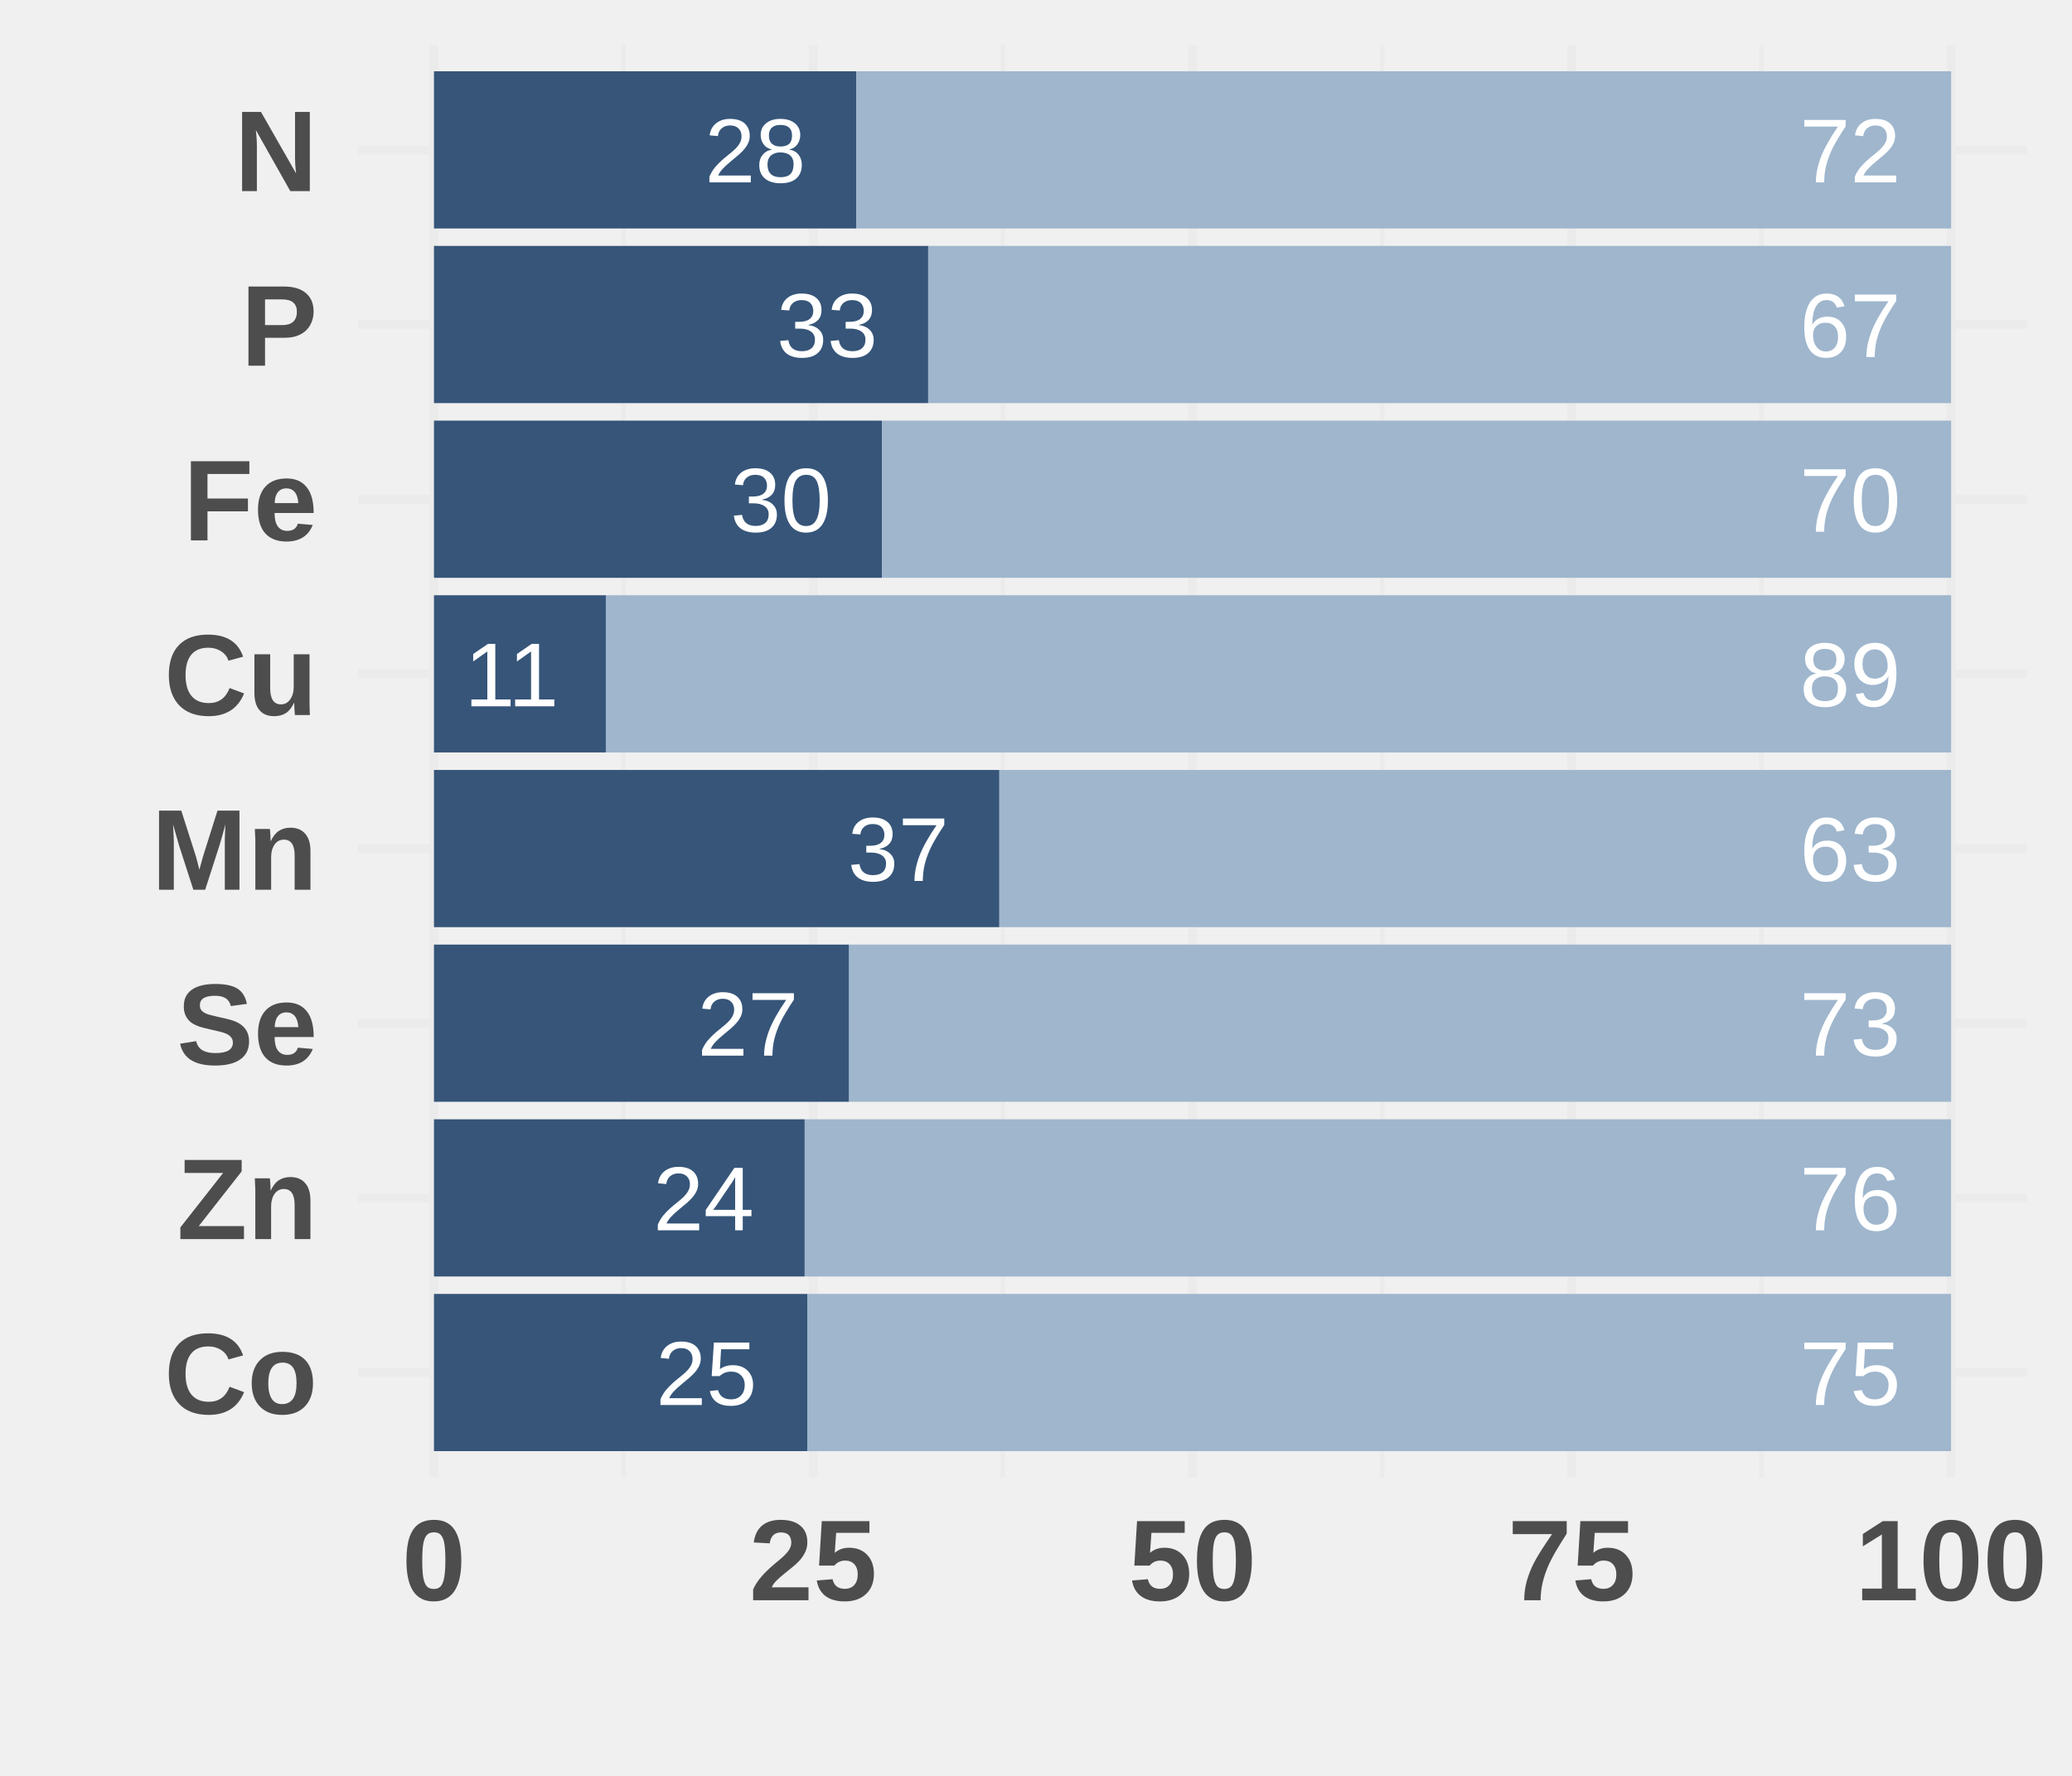
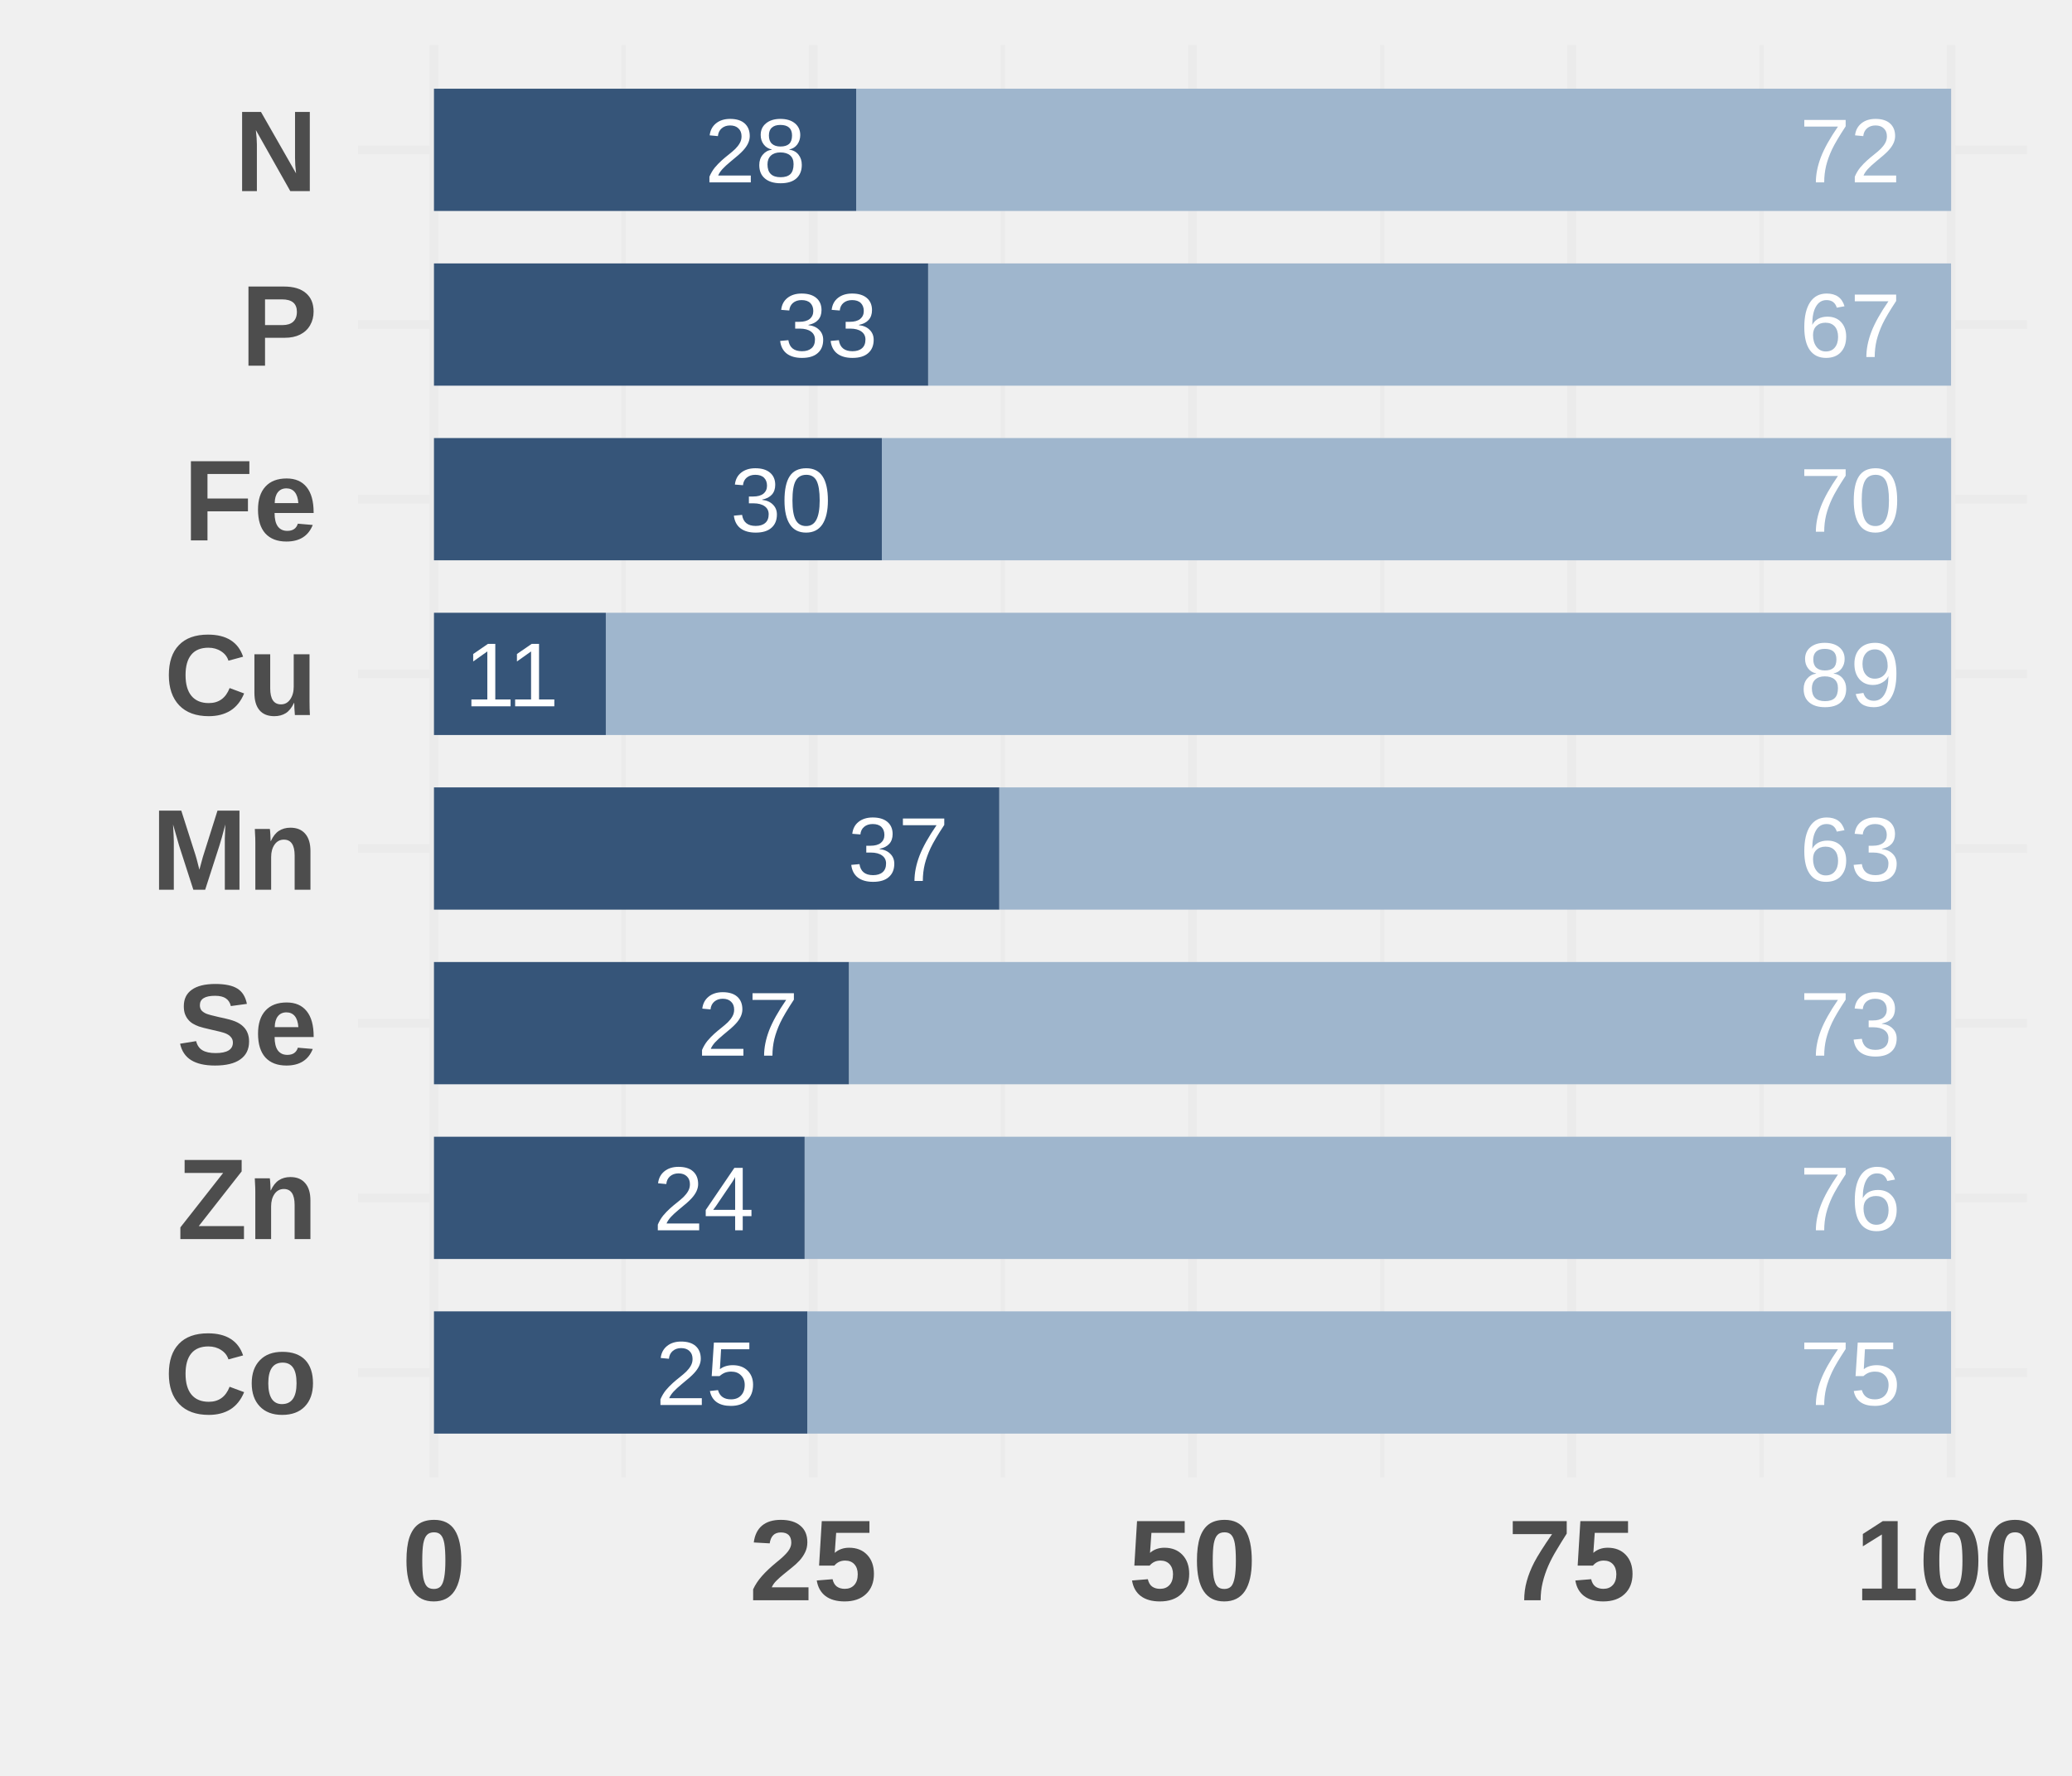
<svg xmlns="http://www.w3.org/2000/svg" class="svglite" width="252.00pt" height="216.00pt" viewBox="0 0 252.00 216.00">
  <defs>
    <style type="text/css">
    .svglite line, .svglite polyline, .svglite polygon, .svglite path, .svglite rect, .svglite circle {
      fill: none;
      stroke: #000000;
      stroke-linecap: round;
      stroke-linejoin: round;
      stroke-miterlimit: 10.00;
    }
    .svglite text {
      white-space: pre;
    }
  </style>
  </defs>
  <rect width="100%" height="100%" style="stroke: none; fill: none;" />
  <defs>
    <clipPath id="cpMC4wMHwyNTIuMDB8MC4wMHwyMTYuMDA=">
      <rect x="0.00" y="0.00" width="252.00" height="216.00" />
    </clipPath>
  </defs>
  <g clip-path="url(#cpMC4wMHwyNTIuMDB8MC4wMHwyMTYuMDA=)">
</g>
  <defs>
    <clipPath id="cpNDMuNTV8MjQ2LjUyfDUuNDh8MTc5LjY5">
      <rect x="43.55" y="5.48" width="202.97" height="174.21" />
    </clipPath>
  </defs>
  <g clip-path="url(#cpNDMuNTV8MjQ2LjUyfDUuNDh8MTc5LjY5)">
    <polyline points="75.84,179.69 75.84,5.48 " style="stroke-width: 0.53; stroke: #EBEBEB; stroke-linecap: butt;" />
    <polyline points="121.97,179.69 121.97,5.48 " style="stroke-width: 0.53; stroke: #EBEBEB; stroke-linecap: butt;" />
    <polyline points="168.10,179.69 168.10,5.48 " style="stroke-width: 0.53; stroke: #EBEBEB; stroke-linecap: butt;" />
    <polyline points="214.23,179.69 214.23,5.48 " style="stroke-width: 0.53; stroke: #EBEBEB; stroke-linecap: butt;" />
    <polyline points="43.55,166.94 246.52,166.94 " style="stroke-width: 1.07; stroke: #EBEBEB; stroke-linecap: butt;" />
    <polyline points="43.55,145.70 246.52,145.70 " style="stroke-width: 1.07; stroke: #EBEBEB; stroke-linecap: butt;" />
    <polyline points="43.55,124.45 246.52,124.45 " style="stroke-width: 1.07; stroke: #EBEBEB; stroke-linecap: butt;" />
    <polyline points="43.55,103.21 246.52,103.21 " style="stroke-width: 1.07; stroke: #EBEBEB; stroke-linecap: butt;" />
    <polyline points="43.55,81.96 246.52,81.96 " style="stroke-width: 1.07; stroke: #EBEBEB; stroke-linecap: butt;" />
    <polyline points="43.55,60.72 246.52,60.72 " style="stroke-width: 1.07; stroke: #EBEBEB; stroke-linecap: butt;" />
    <polyline points="43.55,39.47 246.52,39.47 " style="stroke-width: 1.07; stroke: #EBEBEB; stroke-linecap: butt;" />
    <polyline points="43.55,18.23 246.52,18.23 " style="stroke-width: 1.07; stroke: #EBEBEB; stroke-linecap: butt;" />
    <polyline points="52.78,179.69 52.78,5.48 " style="stroke-width: 1.07; stroke: #EBEBEB; stroke-linecap: butt;" />
    <polyline points="98.90,179.69 98.90,5.48 " style="stroke-width: 1.07; stroke: #EBEBEB; stroke-linecap: butt;" />
    <polyline points="145.03,179.69 145.03,5.48 " style="stroke-width: 1.07; stroke: #EBEBEB; stroke-linecap: butt;" />
    <polyline points="191.16,179.69 191.16,5.48 " style="stroke-width: 1.07; stroke: #EBEBEB; stroke-linecap: butt;" />
    <polyline points="237.29,179.69 237.29,5.48 " style="stroke-width: 1.07; stroke: #EBEBEB; stroke-linecap: butt;" />
-     <rect x="104.13" y="8.67" width="133.17" height="19.12" style="stroke-width: 1.07; stroke: none; stroke-linecap: square; stroke-linejoin: miter; fill: #9FB6CD;" />
-     <rect x="112.87" y="29.91" width="124.42" height="19.12" style="stroke-width: 1.07; stroke: none; stroke-linecap: square; stroke-linejoin: miter; fill: #9FB6CD;" />
-     <rect x="107.25" y="51.16" width="130.05" height="19.12" style="stroke-width: 1.07; stroke: none; stroke-linecap: square; stroke-linejoin: miter; fill: #9FB6CD;" />
-     <rect x="73.68" y="72.40" width="163.62" height="19.12" style="stroke-width: 1.07; stroke: none; stroke-linecap: square; stroke-linejoin: miter; fill: #9FB6CD;" />
-     <rect x="121.52" y="93.65" width="115.77" height="19.12" style="stroke-width: 1.07; stroke: none; stroke-linecap: square; stroke-linejoin: miter; fill: #9FB6CD;" />
-     <rect x="103.24" y="114.89" width="134.06" height="19.12" style="stroke-width: 1.07; stroke: none; stroke-linecap: square; stroke-linejoin: miter; fill: #9FB6CD;" />
-     <rect x="97.85" y="136.14" width="139.44" height="19.12" style="stroke-width: 1.07; stroke: none; stroke-linecap: square; stroke-linejoin: miter; fill: #9FB6CD;" />
-     <rect x="98.17" y="157.38" width="139.12" height="19.12" style="stroke-width: 1.07; stroke: none; stroke-linecap: square; stroke-linejoin: miter; fill: #9FB6CD;" />
-     <rect x="52.78" y="8.67" width="51.35" height="19.12" style="stroke-width: 1.07; stroke: none; stroke-linecap: square; stroke-linejoin: miter; fill: #365579;" />
-     <rect x="52.78" y="29.91" width="60.10" height="19.12" style="stroke-width: 1.07; stroke: none; stroke-linecap: square; stroke-linejoin: miter; fill: #365579;" />
-     <rect x="52.78" y="51.16" width="54.47" height="19.12" style="stroke-width: 1.07; stroke: none; stroke-linecap: square; stroke-linejoin: miter; fill: #365579;" />
-     <rect x="52.78" y="72.40" width="20.90" height="19.12" style="stroke-width: 1.07; stroke: none; stroke-linecap: square; stroke-linejoin: miter; fill: #365579;" />
-     <rect x="52.78" y="93.65" width="68.75" height="19.12" style="stroke-width: 1.07; stroke: none; stroke-linecap: square; stroke-linejoin: miter; fill: #365579;" />
-     <rect x="52.78" y="114.89" width="50.46" height="19.12" style="stroke-width: 1.07; stroke: none; stroke-linecap: square; stroke-linejoin: miter; fill: #365579;" />
-     <rect x="52.78" y="136.14" width="45.08" height="19.12" style="stroke-width: 1.07; stroke: none; stroke-linecap: square; stroke-linejoin: miter; fill: #365579;" />
-     <rect x="52.78" y="157.38" width="45.40" height="19.12" style="stroke-width: 1.07; stroke: none; stroke-linecap: square; stroke-linejoin: miter; fill: #365579;" />
+     <rect x="104.13" y="10.79" width="133.17" height="14.87" style="stroke-width: 1.07; stroke: none; stroke-linecap: square; stroke-linejoin: miter; fill: #9FB6CD;" />
+     <rect x="112.87" y="32.04" width="124.42" height="14.87" style="stroke-width: 1.07; stroke: none; stroke-linecap: square; stroke-linejoin: miter; fill: #9FB6CD;" />
+     <rect x="107.25" y="53.28" width="130.05" height="14.87" style="stroke-width: 1.07; stroke: none; stroke-linecap: square; stroke-linejoin: miter; fill: #9FB6CD;" />
+     <rect x="73.68" y="74.53" width="163.62" height="14.87" style="stroke-width: 1.07; stroke: none; stroke-linecap: square; stroke-linejoin: miter; fill: #9FB6CD;" />
+     <rect x="121.52" y="95.77" width="115.77" height="14.87" style="stroke-width: 1.07; stroke: none; stroke-linecap: square; stroke-linejoin: miter; fill: #9FB6CD;" />
+     <rect x="103.24" y="117.01" width="134.06" height="14.87" style="stroke-width: 1.07; stroke: none; stroke-linecap: square; stroke-linejoin: miter; fill: #9FB6CD;" />
+     <rect x="97.85" y="138.26" width="139.44" height="14.87" style="stroke-width: 1.07; stroke: none; stroke-linecap: square; stroke-linejoin: miter; fill: #9FB6CD;" />
+     <rect x="98.17" y="159.50" width="139.12" height="14.87" style="stroke-width: 1.07; stroke: none; stroke-linecap: square; stroke-linejoin: miter; fill: #9FB6CD;" />
+     <rect x="52.78" y="10.79" width="51.35" height="14.87" style="stroke-width: 1.07; stroke: none; stroke-linecap: square; stroke-linejoin: miter; fill: #365579;" />
+     <rect x="52.78" y="32.04" width="60.10" height="14.87" style="stroke-width: 1.07; stroke: none; stroke-linecap: square; stroke-linejoin: miter; fill: #365579;" />
+     <rect x="52.78" y="53.28" width="54.47" height="14.87" style="stroke-width: 1.07; stroke: none; stroke-linecap: square; stroke-linejoin: miter; fill: #365579;" />
+     <rect x="52.78" y="74.53" width="20.90" height="14.87" style="stroke-width: 1.07; stroke: none; stroke-linecap: square; stroke-linejoin: miter; fill: #365579;" />
+     <rect x="52.78" y="95.77" width="68.75" height="14.87" style="stroke-width: 1.07; stroke: none; stroke-linecap: square; stroke-linejoin: miter; fill: #365579;" />
+     <rect x="52.78" y="117.01" width="50.46" height="14.87" style="stroke-width: 1.07; stroke: none; stroke-linecap: square; stroke-linejoin: miter; fill: #365579;" />
+     <rect x="52.78" y="138.26" width="45.08" height="14.87" style="stroke-width: 1.07; stroke: none; stroke-linecap: square; stroke-linejoin: miter; fill: #365579;" />
+     <rect x="52.78" y="159.50" width="45.40" height="14.87" style="stroke-width: 1.07; stroke: none; stroke-linecap: square; stroke-linejoin: miter; fill: #365579;" />
    <text x="231.16" y="22.18" text-anchor="end" style="font-size: 11.04px;fill: #FFFFFF; font-family: &quot;Arial&quot;;" textLength="12.27px" lengthAdjust="spacingAndGlyphs">72</text>
    <text x="231.16" y="43.42" text-anchor="end" style="font-size: 11.04px;fill: #FFFFFF; font-family: &quot;Arial&quot;;" textLength="12.27px" lengthAdjust="spacingAndGlyphs">67</text>
    <text x="231.16" y="64.67" text-anchor="end" style="font-size: 11.04px;fill: #FFFFFF; font-family: &quot;Arial&quot;;" textLength="12.27px" lengthAdjust="spacingAndGlyphs">70</text>
    <text x="231.16" y="85.91" text-anchor="end" style="font-size: 11.04px;fill: #FFFFFF; font-family: &quot;Arial&quot;;" textLength="12.27px" lengthAdjust="spacingAndGlyphs">89</text>
    <text x="231.16" y="107.15" text-anchor="end" style="font-size: 11.04px;fill: #FFFFFF; font-family: &quot;Arial&quot;;" textLength="12.27px" lengthAdjust="spacingAndGlyphs">63</text>
    <text x="231.16" y="128.40" text-anchor="end" style="font-size: 11.04px;fill: #FFFFFF; font-family: &quot;Arial&quot;;" textLength="12.27px" lengthAdjust="spacingAndGlyphs">73</text>
    <text x="231.16" y="149.64" text-anchor="end" style="font-size: 11.04px;fill: #FFFFFF; font-family: &quot;Arial&quot;;" textLength="12.27px" lengthAdjust="spacingAndGlyphs">76</text>
    <text x="231.16" y="170.89" text-anchor="end" style="font-size: 11.04px;fill: #FFFFFF; font-family: &quot;Arial&quot;;" textLength="12.27px" lengthAdjust="spacingAndGlyphs">75</text>
    <text x="98.00" y="22.18" text-anchor="end" style="font-size: 11.04px;fill: #FFFFFF; font-family: &quot;Arial&quot;;" textLength="12.27px" lengthAdjust="spacingAndGlyphs">28</text>
    <text x="106.74" y="43.42" text-anchor="end" style="font-size: 11.04px;fill: #FFFFFF; font-family: &quot;Arial&quot;;" textLength="12.27px" lengthAdjust="spacingAndGlyphs">33</text>
    <text x="101.11" y="64.67" text-anchor="end" style="font-size: 11.04px;fill: #FFFFFF; font-family: &quot;Arial&quot;;" textLength="12.27px" lengthAdjust="spacingAndGlyphs">30</text>
    <text x="67.95" y="85.91" text-anchor="end" style="font-size: 11.04px;fill: #FFFFFF; font-family: &quot;Arial&quot;;" textLength="11.45px" lengthAdjust="spacingAndGlyphs">11</text>
    <text x="115.39" y="107.15" text-anchor="end" style="font-size: 11.04px;fill: #FFFFFF; font-family: &quot;Arial&quot;;" textLength="12.27px" lengthAdjust="spacingAndGlyphs">37</text>
    <text x="97.10" y="128.40" text-anchor="end" style="font-size: 11.04px;fill: #FFFFFF; font-family: &quot;Arial&quot;;" textLength="12.27px" lengthAdjust="spacingAndGlyphs">27</text>
    <text x="91.72" y="149.64" text-anchor="end" style="font-size: 11.04px;fill: #FFFFFF; font-family: &quot;Arial&quot;;" textLength="12.27px" lengthAdjust="spacingAndGlyphs">24</text>
    <text x="92.04" y="170.89" text-anchor="end" style="font-size: 11.04px;fill: #FFFFFF; font-family: &quot;Arial&quot;;" textLength="12.27px" lengthAdjust="spacingAndGlyphs">25</text>
  </g>
  <g clip-path="url(#cpMC4wMHwyNTIuMDB8MC4wMHwyMTYuMDA=)">
    <text x="38.62" y="171.95" text-anchor="end" style="font-size: 14.00px; font-weight: bold;fill: #4D4D4D; font-family: &quot;Arial&quot;;" textLength="18.66px" lengthAdjust="spacingAndGlyphs">Co</text>
    <text x="38.62" y="150.71" text-anchor="end" style="font-size: 14.00px; font-weight: bold;fill: #4D4D4D; font-family: &quot;Arial&quot;;" textLength="17.09px" lengthAdjust="spacingAndGlyphs">Zn</text>
    <text x="38.62" y="129.46" text-anchor="end" style="font-size: 14.00px; font-weight: bold;fill: #4D4D4D; font-family: &quot;Arial&quot;;" textLength="17.12px" lengthAdjust="spacingAndGlyphs">Se</text>
    <text x="38.62" y="108.22" text-anchor="end" style="font-size: 14.00px; font-weight: bold;fill: #4D4D4D; font-family: &quot;Arial&quot;;" textLength="20.20px" lengthAdjust="spacingAndGlyphs">Mn</text>
    <text x="38.62" y="86.97" text-anchor="end" style="font-size: 14.00px; font-weight: bold;fill: #4D4D4D; font-family: &quot;Arial&quot;;" textLength="18.66px" lengthAdjust="spacingAndGlyphs">Cu</text>
    <text x="38.62" y="65.73" text-anchor="end" style="font-size: 14.00px; font-weight: bold;fill: #4D4D4D; font-family: &quot;Arial&quot;;" textLength="16.33px" lengthAdjust="spacingAndGlyphs">Fe</text>
    <text x="38.62" y="44.48" text-anchor="end" style="font-size: 14.00px; font-weight: bold;fill: #4D4D4D; font-family: &quot;Arial&quot;;" textLength="9.34px" lengthAdjust="spacingAndGlyphs">P</text>
    <text x="38.62" y="23.24" text-anchor="end" style="font-size: 14.00px; font-weight: bold;fill: #4D4D4D; font-family: &quot;Arial&quot;;" textLength="10.11px" lengthAdjust="spacingAndGlyphs">N</text>
    <text x="52.78" y="194.64" text-anchor="middle" style="font-size: 14.00px; font-weight: bold;fill: #4D4D4D; font-family: &quot;Arial&quot;;" textLength="7.78px" lengthAdjust="spacingAndGlyphs">0</text>
    <text x="98.90" y="194.64" text-anchor="middle" style="font-size: 14.00px; font-weight: bold;fill: #4D4D4D; font-family: &quot;Arial&quot;;" textLength="15.57px" lengthAdjust="spacingAndGlyphs">25</text>
    <text x="145.03" y="194.64" text-anchor="middle" style="font-size: 14.00px; font-weight: bold;fill: #4D4D4D; font-family: &quot;Arial&quot;;" textLength="15.57px" lengthAdjust="spacingAndGlyphs">50</text>
    <text x="191.16" y="194.64" text-anchor="middle" style="font-size: 14.00px; font-weight: bold;fill: #4D4D4D; font-family: &quot;Arial&quot;;" textLength="15.57px" lengthAdjust="spacingAndGlyphs">75</text>
    <text x="237.29" y="194.64" text-anchor="middle" style="font-size: 14.00px; font-weight: bold;fill: #4D4D4D; font-family: &quot;Arial&quot;;" textLength="23.35px" lengthAdjust="spacingAndGlyphs">100</text>
  </g>
</svg>
